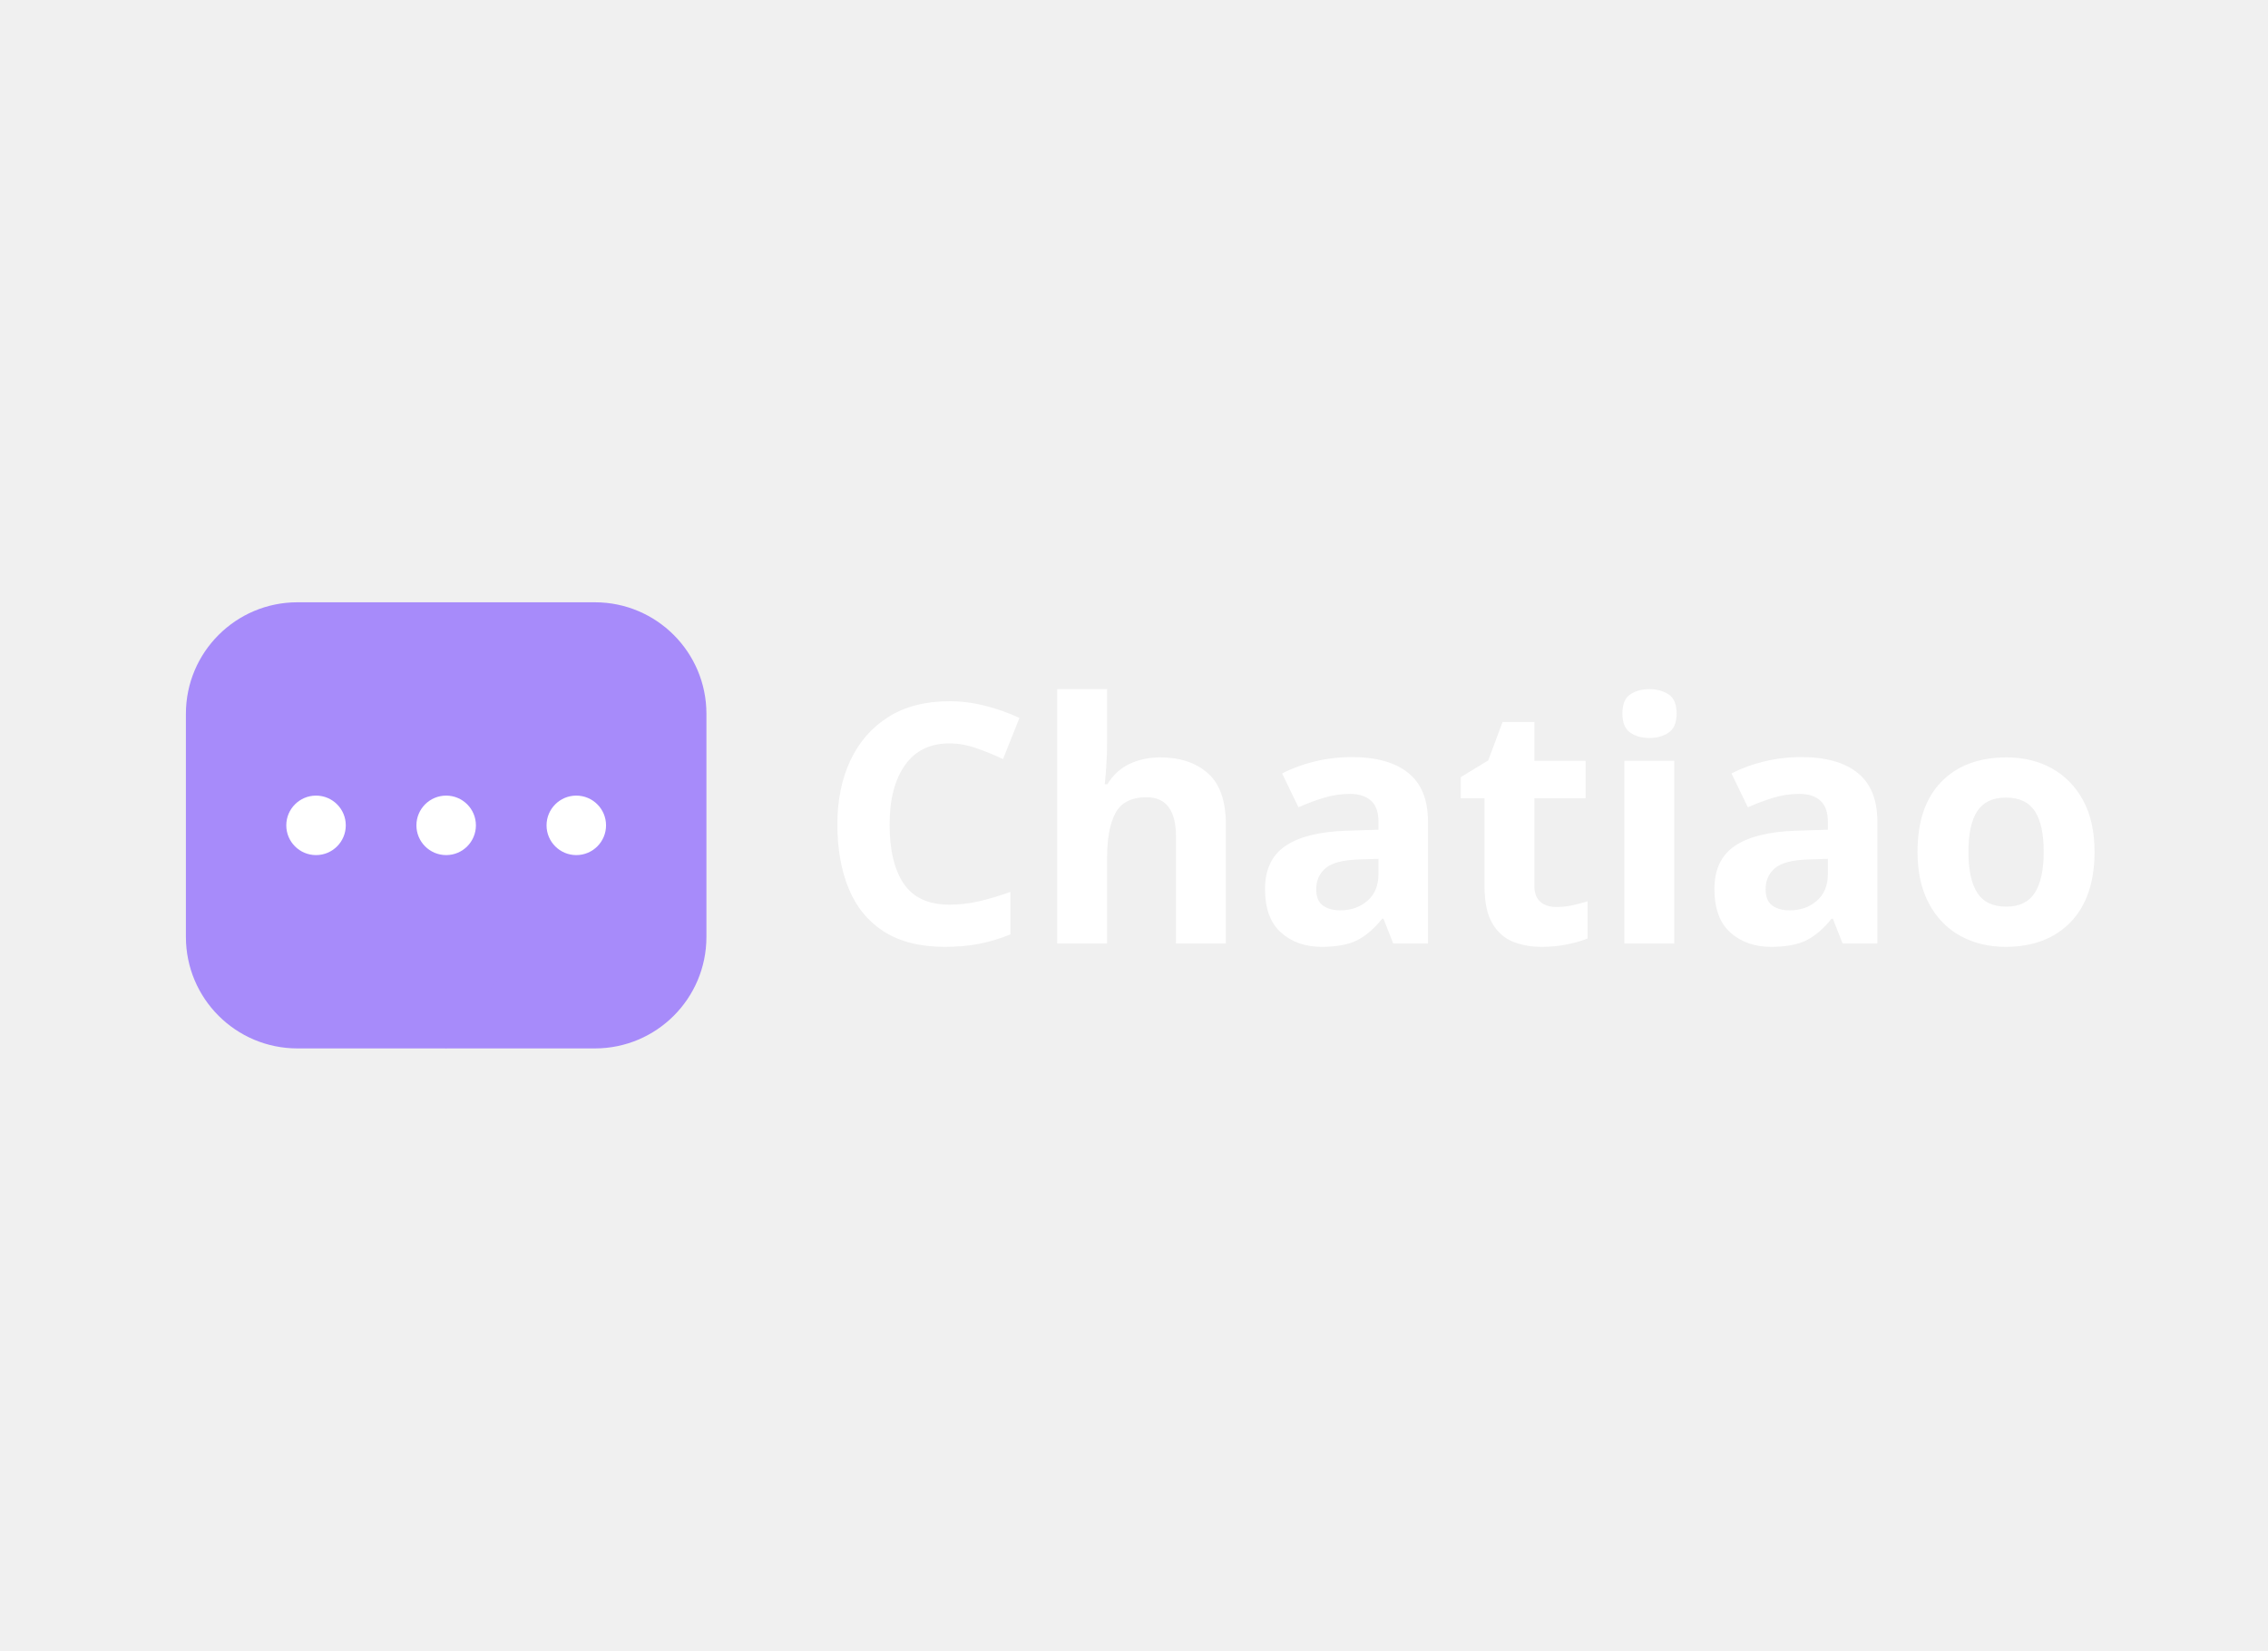
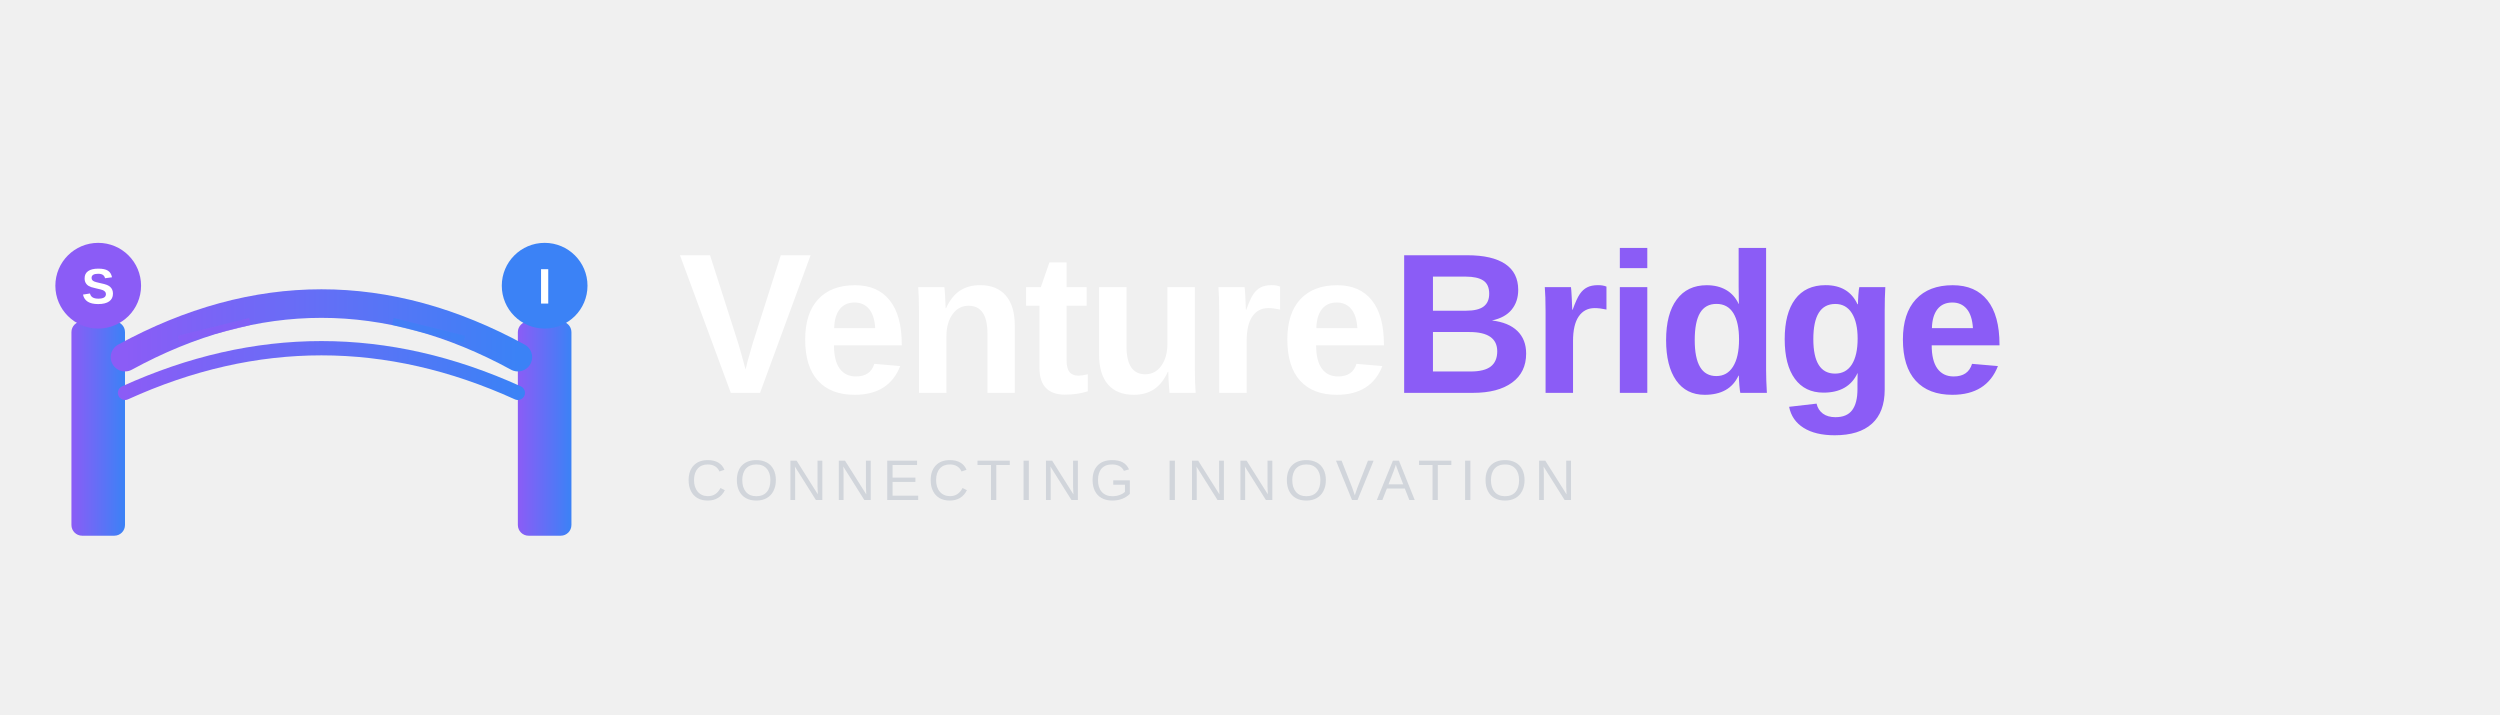
- <svg xmlns="http://www.w3.org/2000/svg" width="610" height="444" viewBox="0 0 610 444" fill="none">
-   <rect width="610" height="444" fill="none" />
-   <g transform="translate(50, 162)">
-     <rect x="0" y="0" width="140" height="120" rx="30" fill="#A78BFA" />
-     <circle cx="35" cy="60" r="8" fill="white" />
-     <circle cx="70" cy="60" r="8" fill="white" />
-     <circle cx="105" cy="60" r="8" fill="white" />
-     <path d="M70,120 L85,100 H55 L70,120 Z" fill="#A78BFA" />
+ <svg xmlns="http://www.w3.org/2000/svg" width="700" height="200" viewBox="0 0 700 200" fill="none">
+   <defs>
+     <linearGradient id="bridgeGradient" x1="0%" y1="0%" x2="100%" y2="0%">
+       <stop offset="0%" style="stop-color:#8B5CF6;stop-opacity:1" />
+       <stop offset="100%" style="stop-color:#3B82F6;stop-opacity:1" />
+     </linearGradient>
+   </defs>
+   <g transform="translate(20, 50)">
+     <rect x="0" y="40" width="15" height="60" rx="3" fill="url(#bridgeGradient)" />
+     <circle cx="7.5" cy="30" r="12" fill="#8B5CF6" />
+     <text x="7.5" y="35" font-family="Arial, sans-serif" font-size="14" fill="white" font-weight="700" text-anchor="middle">S</text>
+     <rect x="125" y="40" width="15" height="60" rx="3" fill="url(#bridgeGradient)" />
+     <circle cx="132.5" cy="30" r="12" fill="#3B82F6" />
+     <text x="132.5" y="35" font-family="Arial, sans-serif" font-size="14" fill="white" font-weight="700" text-anchor="middle">I</text>
+     <path d="M 15 50 Q 70 20, 125 50" stroke="url(#bridgeGradient)" stroke-width="8" fill="none" stroke-linecap="round" />
+     <path d="M 15 60 Q 70 35, 125 60" stroke="url(#bridgeGradient)" stroke-width="4" fill="none" stroke-linecap="round" />
+     <line x1="30" y1="45" x2="50" y2="40" stroke="#8B5CF6" stroke-width="2" opacity="0.6" />
+     <line x1="110" y1="45" x2="90" y2="40" stroke="#3B82F6" stroke-width="2" opacity="0.6" />
  </g>
-   <text x="220" y="222" font-family="Segoe UI, sans-serif" font-size="90" fill="white" font-weight="600" dominant-baseline="middle">
-     Chatiao
+   <text x="190" y="110" font-family="'Segoe UI', 'Arial', sans-serif" font-size="56" fill="white" font-weight="700" letter-spacing="-1">
+     Venture<tspan fill="#8B5CF6">Bridge</tspan>
+   </text>
+   <text x="192" y="140" font-family="'Segoe UI', 'Arial', sans-serif" font-size="16" fill="#D1D5DB" font-weight="400" letter-spacing="2">
+     CONNECTING INNOVATION
  </text>
</svg>
